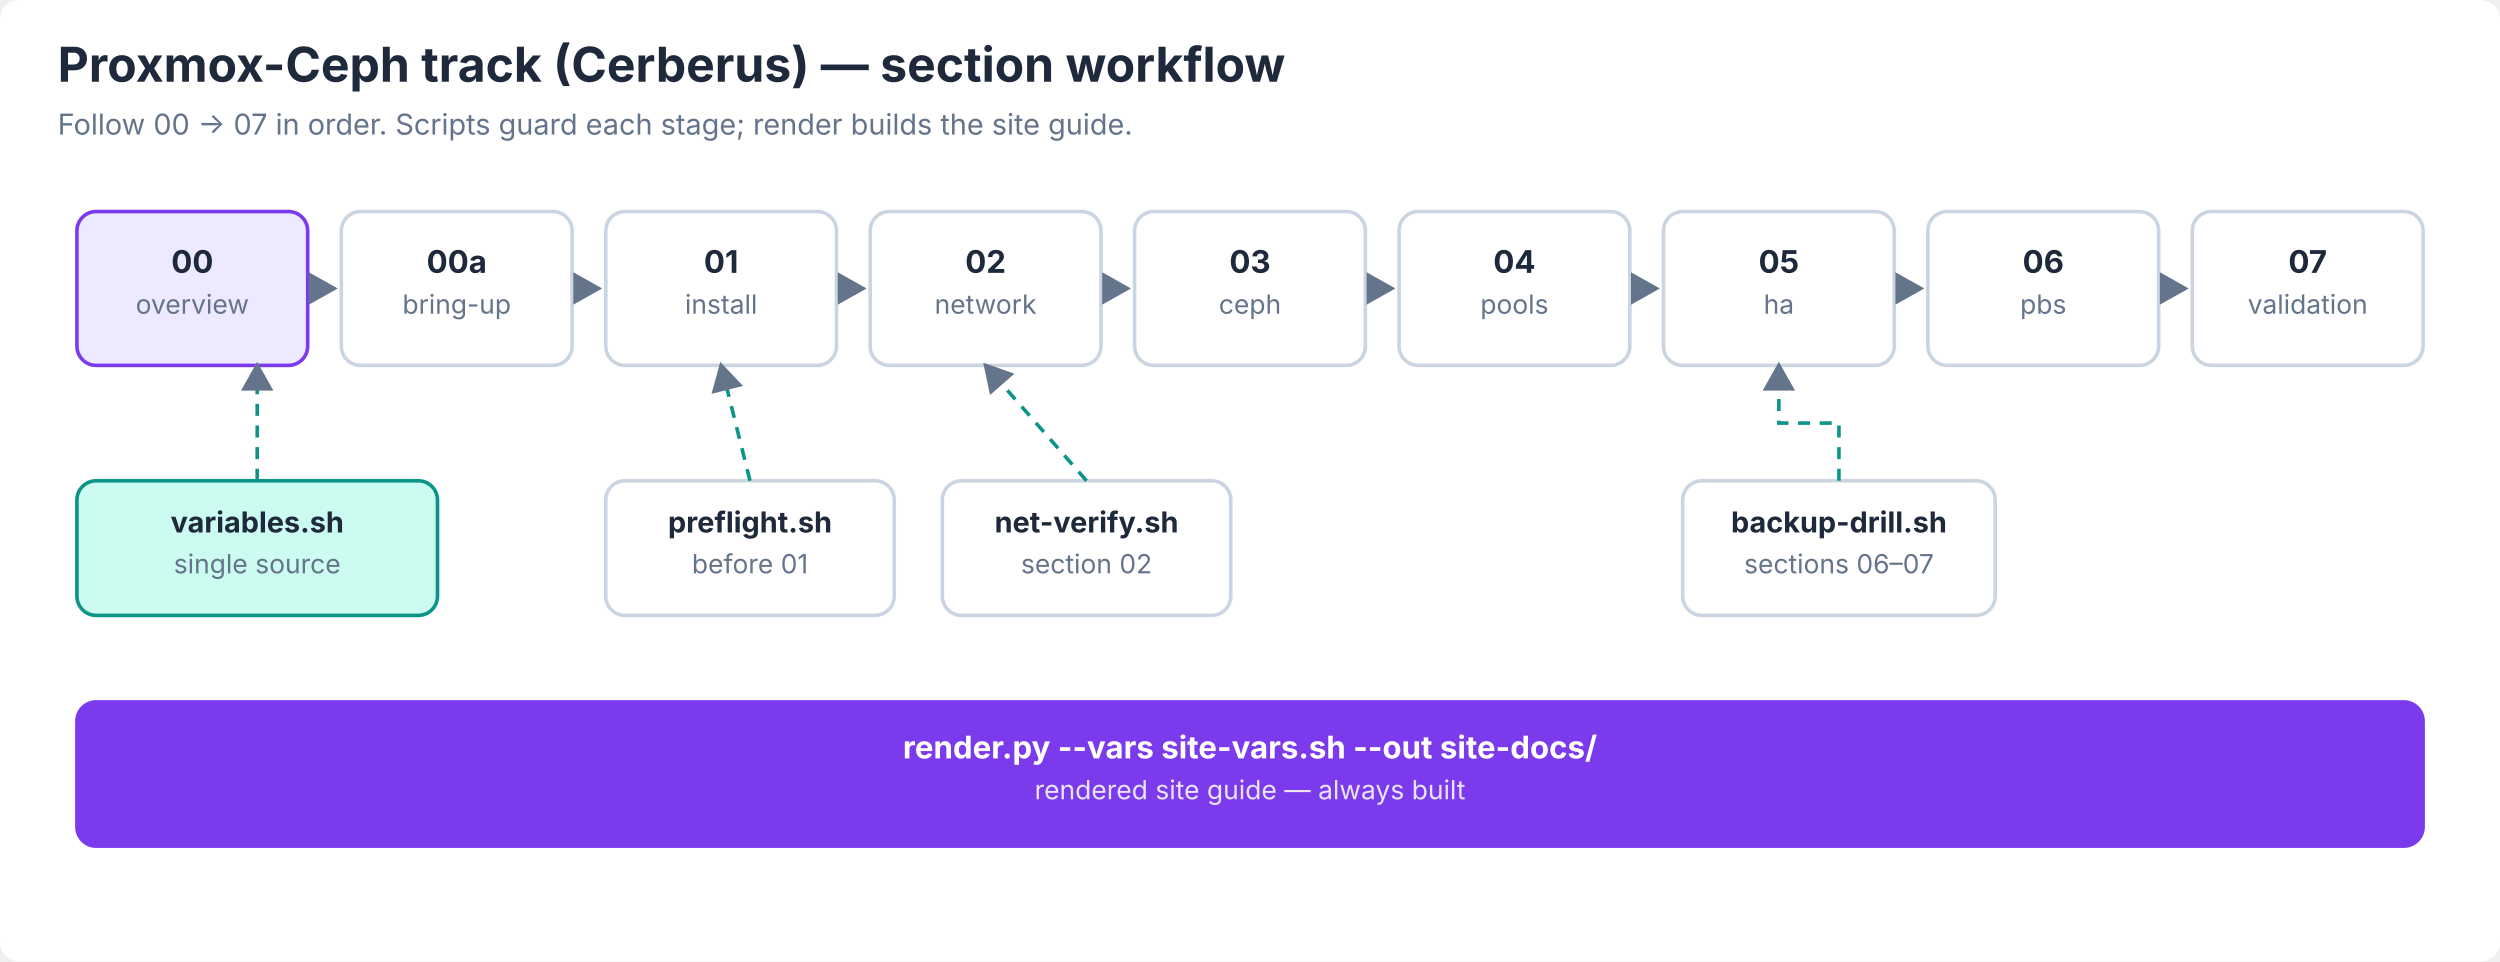
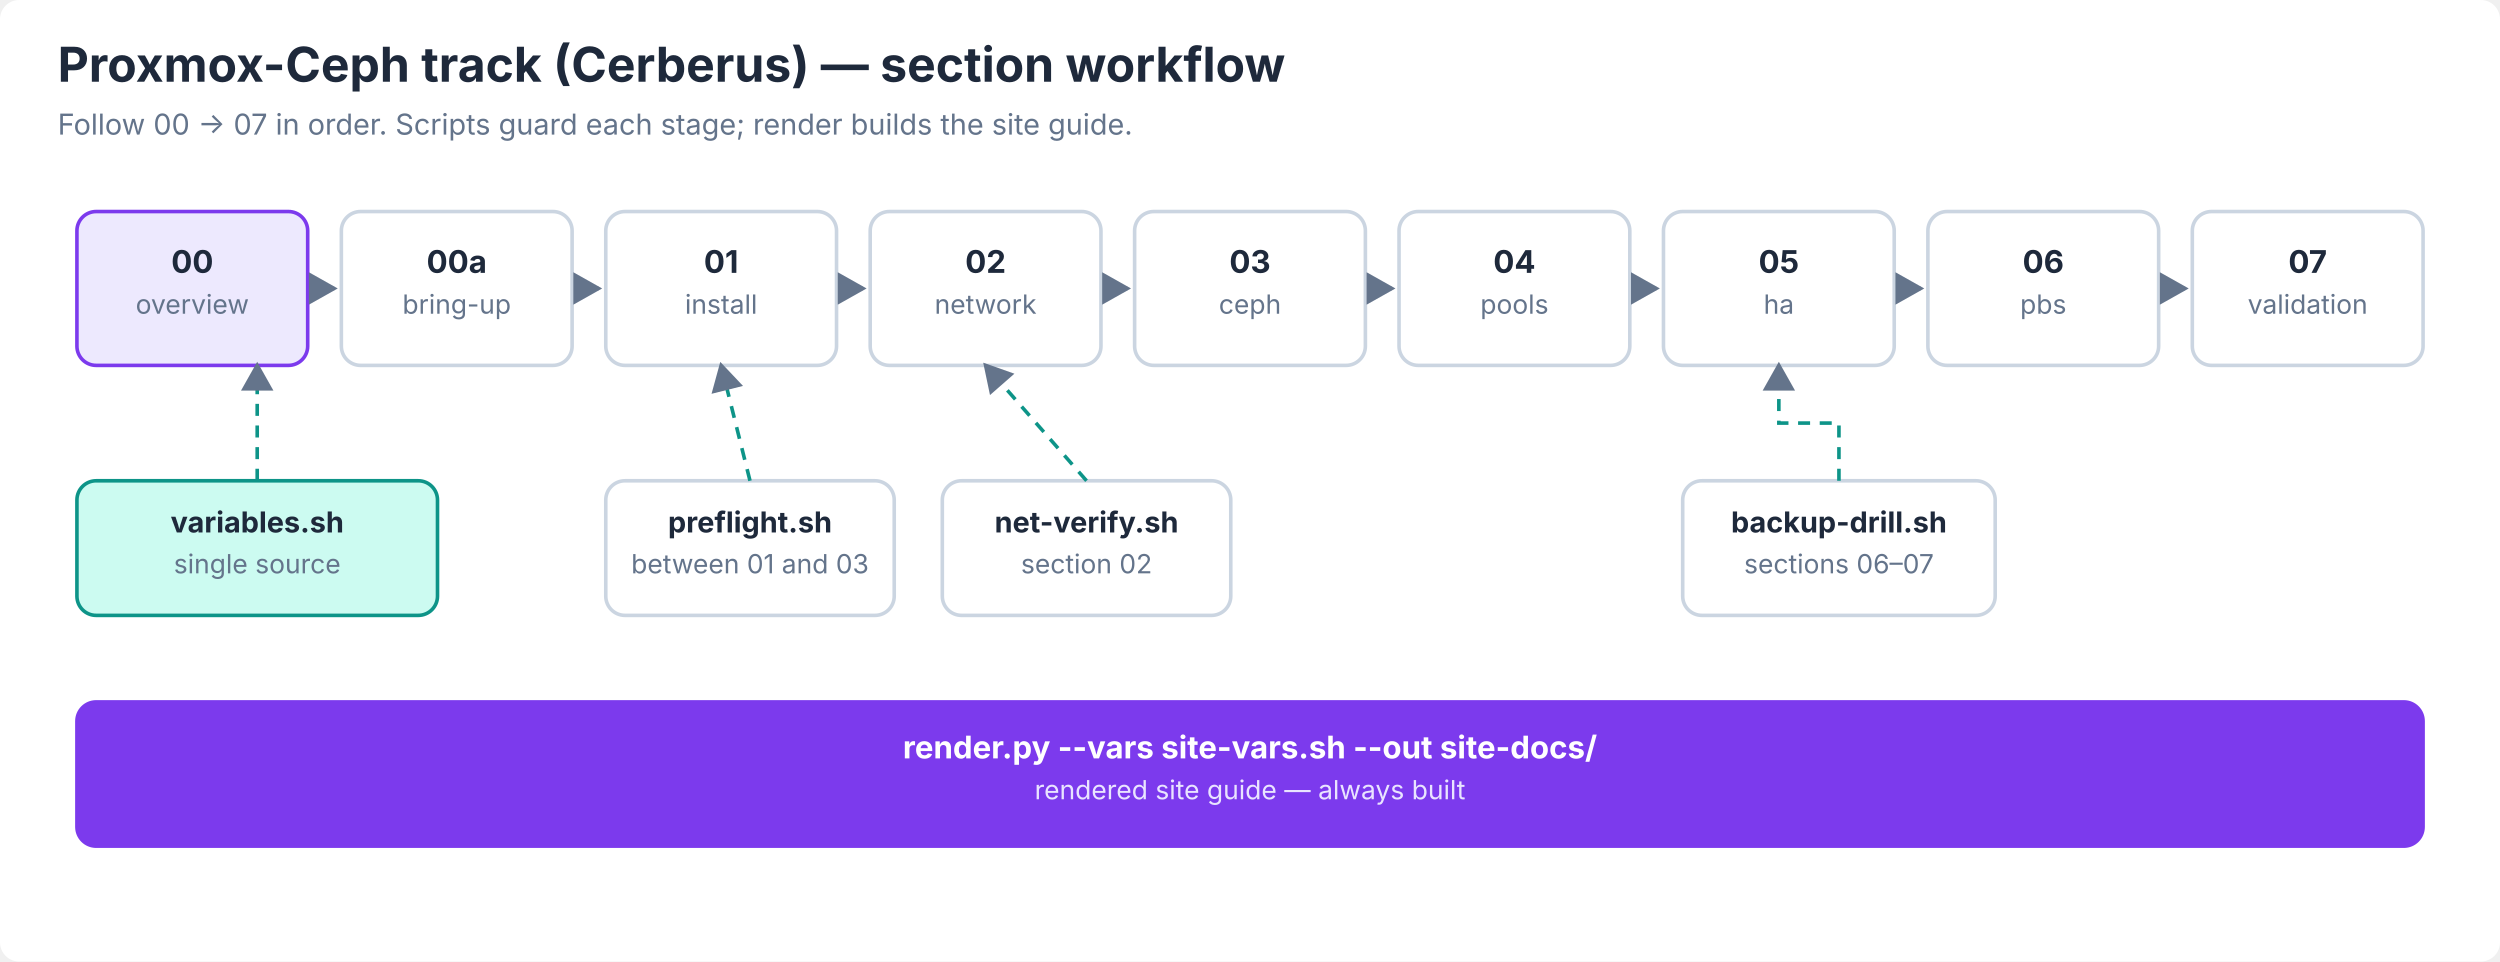
<svg xmlns="http://www.w3.org/2000/svg" width="1040" height="400" viewBox="0 0 1040 400" font-family="system-ui,-apple-system,'Segoe UI',sans-serif">
  <rect width="1040" height="400" fill="#ffffff" rx="8" />
  <defs>
    <marker id="arr" markerWidth="9" markerHeight="9" refX="7" refY="4.5" orient="auto">
      <path d="M0,0 L8,4.5 L0,9 z" fill="#64748b" />
    </marker>
  </defs>
  <text x="24" y="34" font-size="20" font-weight="700" fill="#1e293b">Proxmox-Ceph track (Cerberus) — section workflow</text>
  <text x="24" y="56" font-size="12" fill="#64748b">Follow 00 → 07 in order. Scripts guard each stage; render builds the site guide.</text>
  <rect x="32" y="88" width="96" height="64" rx="8" fill="#ede9fe" stroke="#7c3aed" stroke-width="1.5" />
  <text x="80.0" y="113.5" font-size="13" font-weight="700" fill="#1e293b" text-anchor="middle">00</text>
  <text x="80.0" y="130.5" font-size="11" fill="#64748b" text-anchor="middle">overview</text>
  <rect x="142" y="88" width="96" height="64" rx="8" fill="#ffffff" stroke="#cbd5e1" stroke-width="1.5" />
  <text x="190.0" y="113.5" font-size="13" font-weight="700" fill="#1e293b" text-anchor="middle">00a</text>
  <text x="190.0" y="130.5" font-size="11" fill="#64748b" text-anchor="middle">bring-up</text>
  <line x1="130" y1="120" x2="139" y2="120" stroke="#64748b" stroke-width="1.5" marker-end="url(#arr)" />
  <rect x="252" y="88" width="96" height="64" rx="8" fill="#ffffff" stroke="#cbd5e1" stroke-width="1.5" />
  <text x="300.0" y="113.5" font-size="13" font-weight="700" fill="#1e293b" text-anchor="middle">01</text>
  <text x="300.0" y="130.5" font-size="11" fill="#64748b" text-anchor="middle">install</text>
  <line x1="240" y1="120" x2="249" y2="120" stroke="#64748b" stroke-width="1.5" marker-end="url(#arr)" />
  <rect x="362" y="88" width="96" height="64" rx="8" fill="#ffffff" stroke="#cbd5e1" stroke-width="1.5" />
  <text x="410.0" y="113.5" font-size="13" font-weight="700" fill="#1e293b" text-anchor="middle">02</text>
  <text x="410.0" y="130.5" font-size="11" fill="#64748b" text-anchor="middle">network</text>
  <line x1="350" y1="120" x2="359" y2="120" stroke="#64748b" stroke-width="1.5" marker-end="url(#arr)" />
  <rect x="472" y="88" width="96" height="64" rx="8" fill="#ffffff" stroke="#cbd5e1" stroke-width="1.5" />
  <text x="520.0" y="113.5" font-size="13" font-weight="700" fill="#1e293b" text-anchor="middle">03</text>
  <text x="520.0" y="130.5" font-size="11" fill="#64748b" text-anchor="middle">ceph</text>
  <line x1="460" y1="120" x2="469" y2="120" stroke="#64748b" stroke-width="1.5" marker-end="url(#arr)" />
  <rect x="582" y="88" width="96" height="64" rx="8" fill="#ffffff" stroke="#cbd5e1" stroke-width="1.5" />
  <text x="630.0" y="113.5" font-size="13" font-weight="700" fill="#1e293b" text-anchor="middle">04</text>
  <text x="630.0" y="130.5" font-size="11" fill="#64748b" text-anchor="middle">pools</text>
  <line x1="570" y1="120" x2="579" y2="120" stroke="#64748b" stroke-width="1.5" marker-end="url(#arr)" />
  <rect x="692" y="88" width="96" height="64" rx="8" fill="#ffffff" stroke="#cbd5e1" stroke-width="1.5" />
  <text x="740.0" y="113.5" font-size="13" font-weight="700" fill="#1e293b" text-anchor="middle">05</text>
  <text x="740.0" y="130.5" font-size="11" fill="#64748b" text-anchor="middle">ha</text>
  <line x1="680" y1="120" x2="689" y2="120" stroke="#64748b" stroke-width="1.5" marker-end="url(#arr)" />
  <rect x="802" y="88" width="96" height="64" rx="8" fill="#ffffff" stroke="#cbd5e1" stroke-width="1.5" />
  <text x="850.0" y="113.5" font-size="13" font-weight="700" fill="#1e293b" text-anchor="middle">06</text>
  <text x="850.0" y="130.5" font-size="11" fill="#64748b" text-anchor="middle">pbs</text>
  <line x1="790" y1="120" x2="799" y2="120" stroke="#64748b" stroke-width="1.5" marker-end="url(#arr)" />
  <rect x="912" y="88" width="96" height="64" rx="8" fill="#ffffff" stroke="#cbd5e1" stroke-width="1.5" />
  <text x="960.0" y="113.5" font-size="13" font-weight="700" fill="#1e293b" text-anchor="middle">07</text>
  <text x="960.0" y="130.5" font-size="11" fill="#64748b" text-anchor="middle">validation</text>
  <line x1="900" y1="120" x2="909" y2="120" stroke="#64748b" stroke-width="1.5" marker-end="url(#arr)" />
  <rect x="32" y="200" width="150" height="56" rx="8" fill="#ccfbf1" stroke="#0d9488" stroke-width="1.5" />
  <text x="107.0" y="221.5" font-size="12" font-weight="700" fill="#1e293b" text-anchor="middle">variables.sh</text>
  <text x="107.0" y="238.5" font-size="11" fill="#64748b" text-anchor="middle">single source</text>
  <line x1="107" y1="200" x2="107" y2="152" stroke="#0d9488" stroke-width="1.5" stroke-dasharray="5,4" marker-end="url(#arr)" />
  <rect x="252" y="200" width="120" height="56" rx="8" fill="#ffffff" stroke="#cbd5e1" stroke-width="1.5" />
  <text x="312.0" y="221.5" font-size="12" font-weight="700" fill="#1e293b" text-anchor="middle">preflight.sh</text>
-   <text x="312.0" y="238.5" font-size="11" fill="#64748b" text-anchor="middle">before 01</text>
+   <text x="312.0" y="238.5" font-size="11" fill="#64748b" text-anchor="middle">between 01 and 03</text>
  <line x1="312" y1="200" x2="300.0" y2="152" stroke="#0d9488" stroke-width="1.5" stroke-dasharray="5,4" marker-end="url(#arr)" />
  <rect x="392" y="200" width="120" height="56" rx="8" fill="#ffffff" stroke="#cbd5e1" stroke-width="1.5" />
  <text x="452.0" y="221.5" font-size="12" font-weight="700" fill="#1e293b" text-anchor="middle">net-verify.sh</text>
  <text x="452.0" y="238.5" font-size="11" fill="#64748b" text-anchor="middle">section 02</text>
  <line x1="452" y1="200" x2="410.0" y2="152" stroke="#0d9488" stroke-width="1.5" stroke-dasharray="5,4" marker-end="url(#arr)" />
  <rect x="700" y="200" width="130" height="56" rx="8" fill="#ffffff" stroke="#cbd5e1" stroke-width="1.5" />
  <text x="765.0" y="221.5" font-size="12" font-weight="700" fill="#1e293b" text-anchor="middle">backup-drill.sh</text>
  <text x="765.0" y="238.5" font-size="11" fill="#64748b" text-anchor="middle">sections 06–07</text>
  <polyline points="765,200 765,176 740.0,176 740.0,152" fill="none" stroke="#0d9488" stroke-width="1.5" stroke-dasharray="5,4" marker-end="url(#arr)" />
  <rect x="32" y="292" width="976" height="60" rx="8" fill="#7c3aed" stroke="#7c3aed" stroke-width="1.5" />
  <text x="520.0" y="315.5" font-size="13" font-weight="700" fill="#ffffff" text-anchor="middle">render.py  --vars site-vars.sh  --out site-docs/</text>
  <text x="520.0" y="332.5" font-size="11" fill="#e9e4ff" text-anchor="middle">rendered site guide — always built</text>
</svg>
